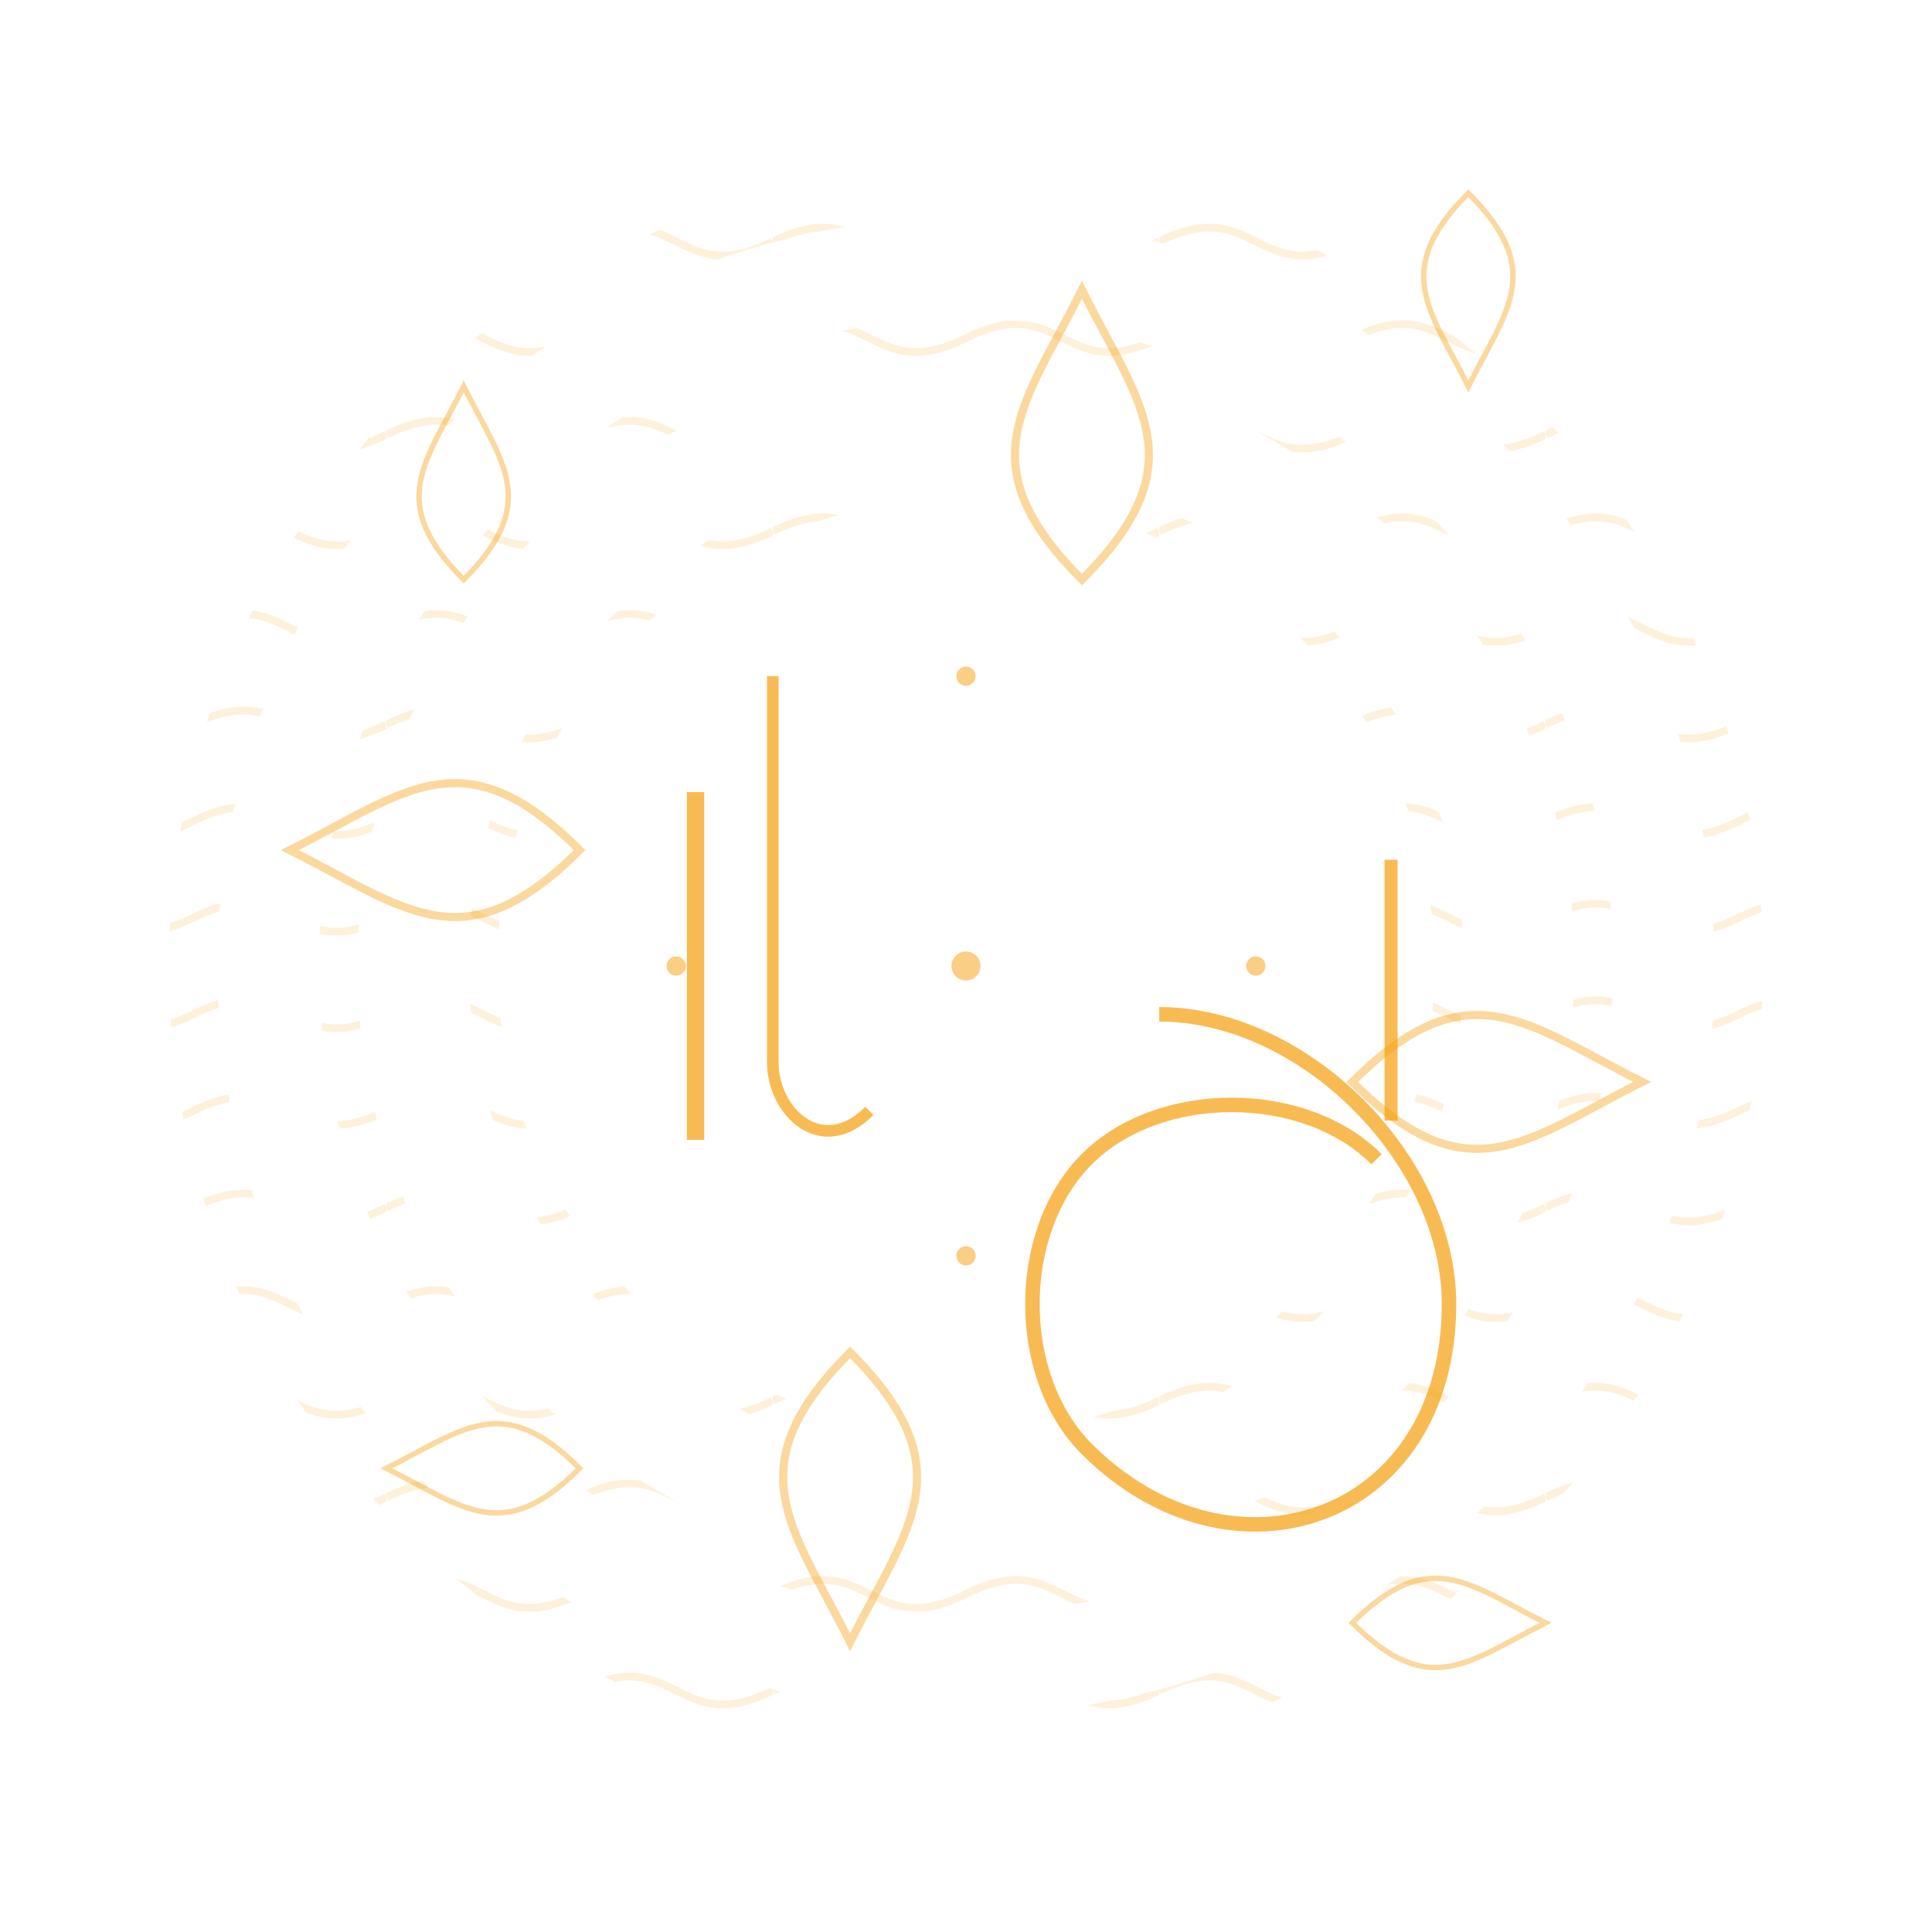
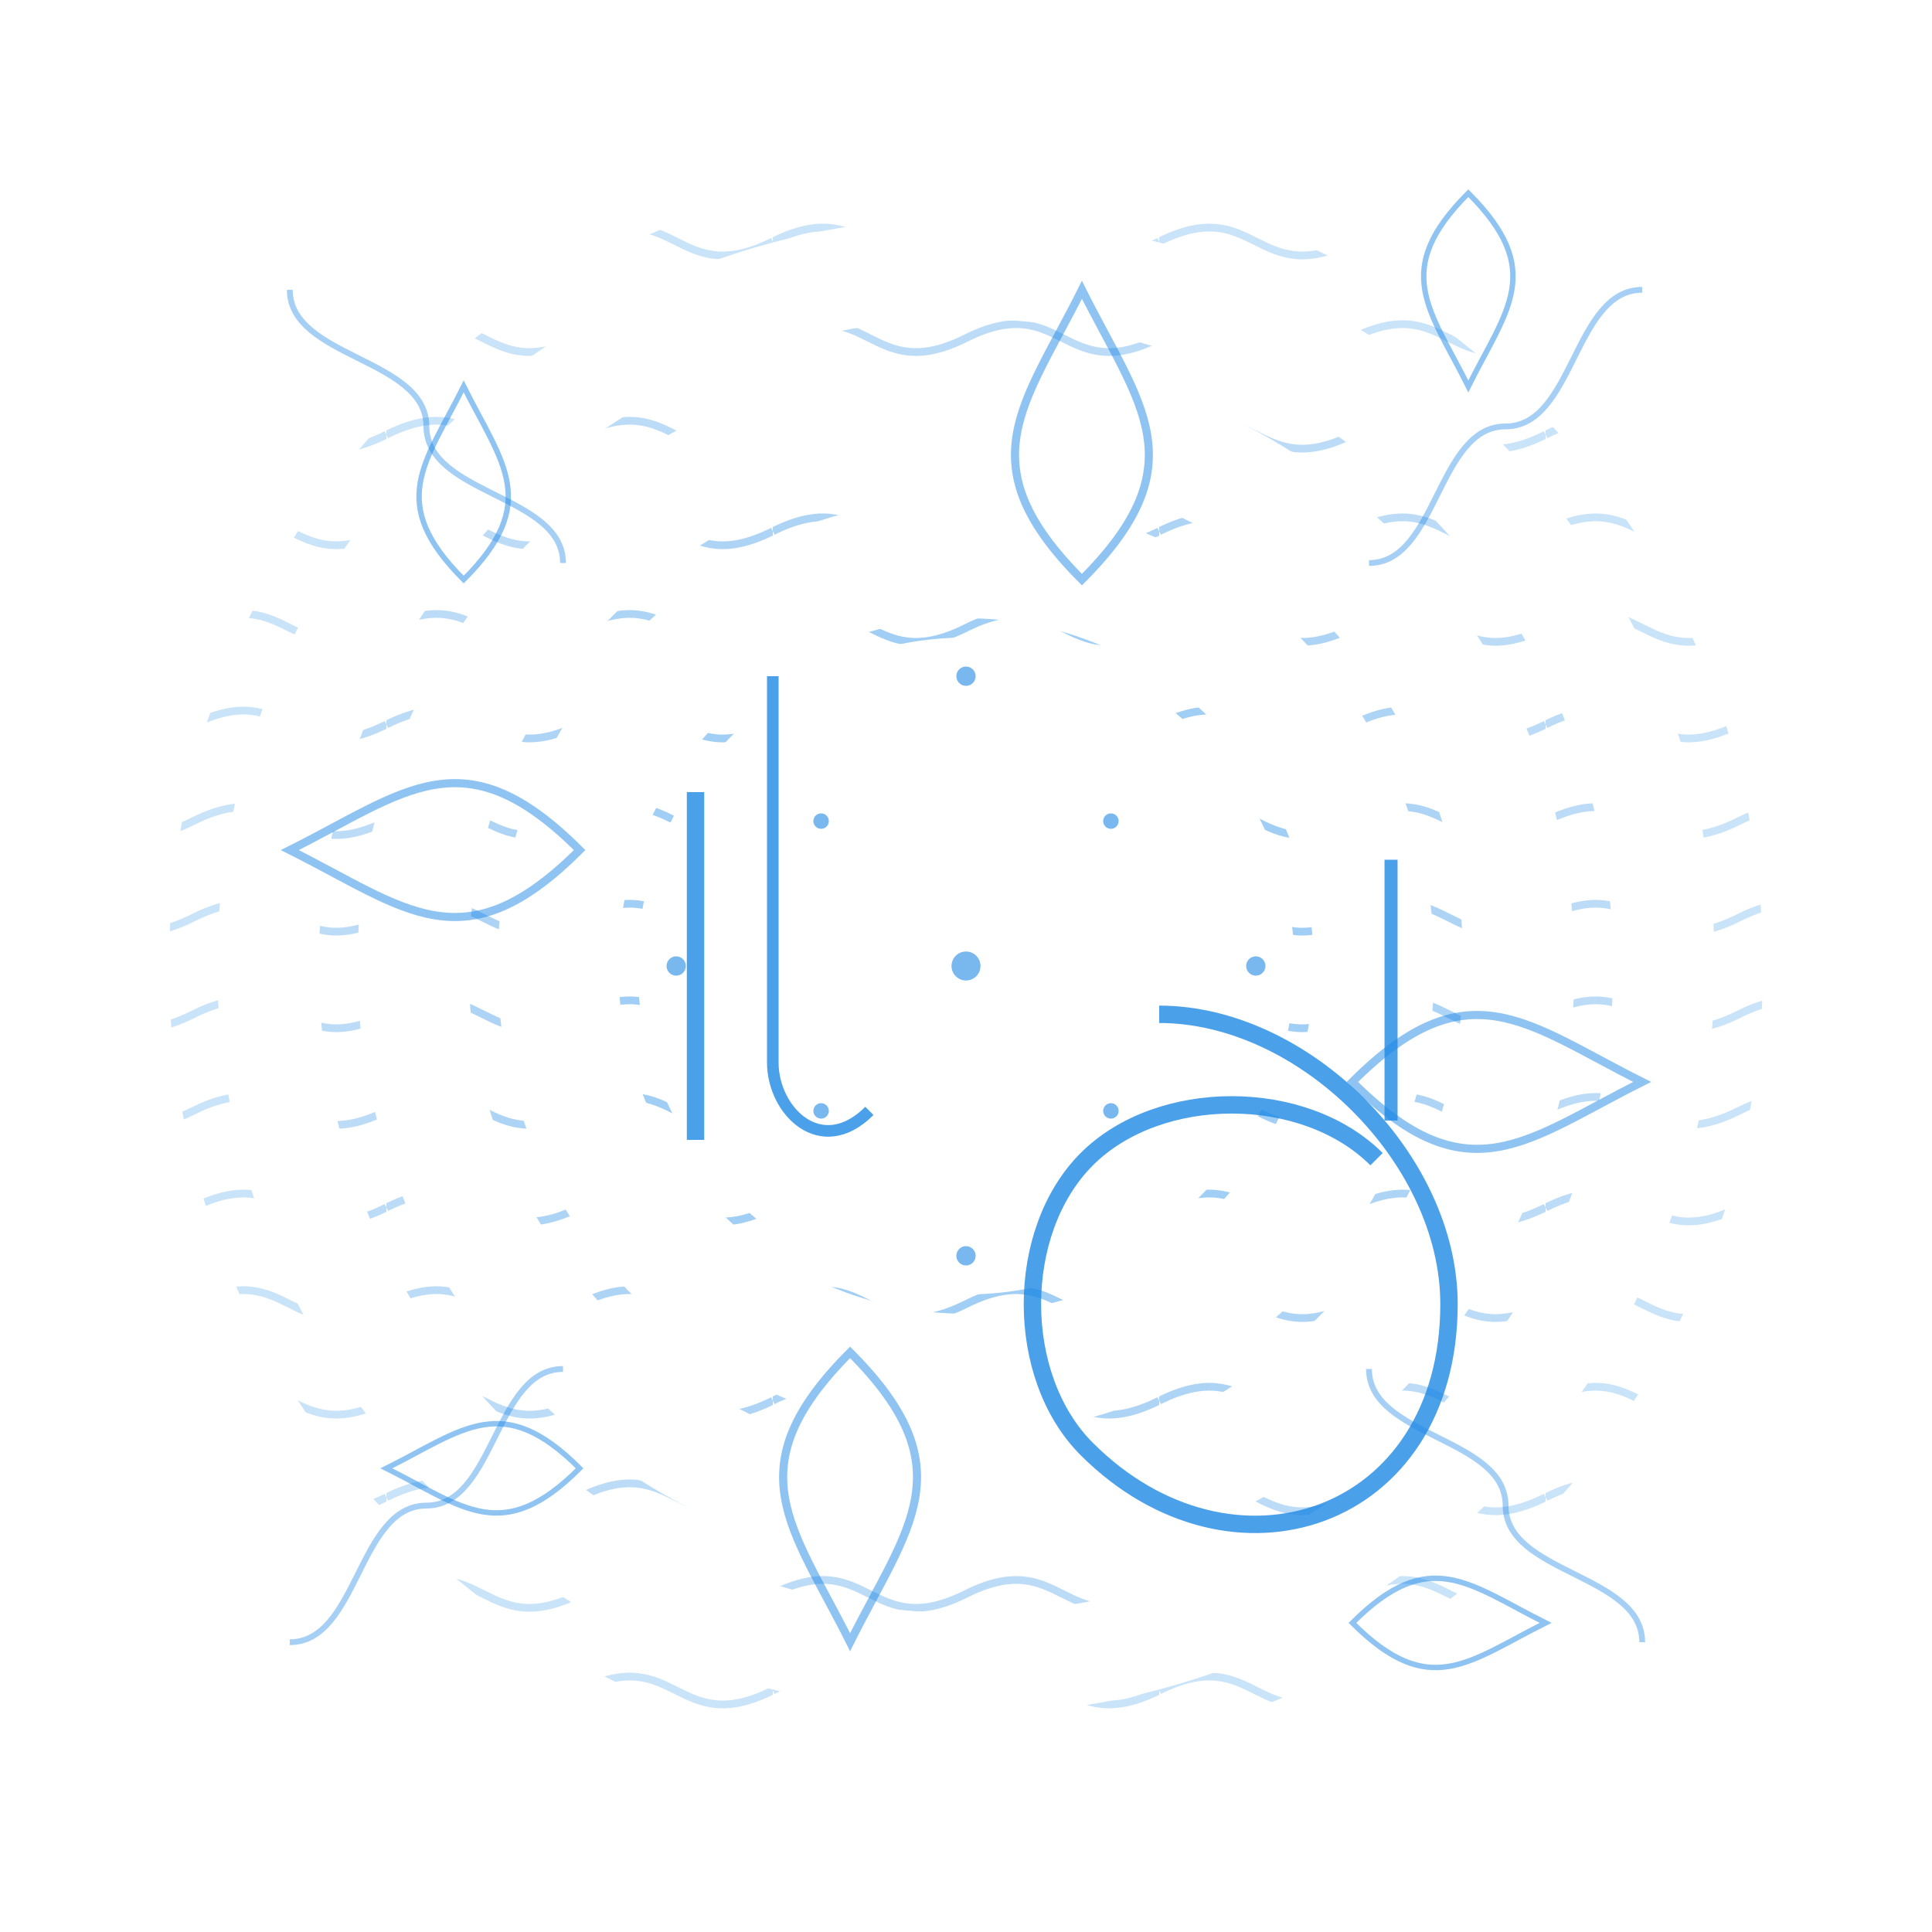
<svg xmlns="http://www.w3.org/2000/svg" width="200" height="200" viewBox="0 0 200 200">
  <defs>
    <pattern id="wave" x="0" y="0" width="40" height="10" patternUnits="userSpaceOnUse">
-       <path d="M0,5 C10,0 10,10 20,5 C30,0 30,10 40,5" fill="none" stroke="#F59E0B" stroke-width="0.8" opacity="0.5" />
+       <path d="M0,5 C10,0 10,10 20,5 C30,0 30,10 40,5" fill="none" stroke="#1E88E5" stroke-width="0.8" opacity="0.6" />
    </pattern>
-     <path id="meem" d="M20,10 C30,10 40,20 40,30 C40,45 25,50 15,40 C10,35 10,25 15,20 C20,15 30,15 35,20" fill="none" stroke="#F59E0B" stroke-width="1" />
-     <path id="alif" d="M10,10 L10,40" fill="none" stroke="#F59E0B" stroke-width="1.5" />
-     <path id="droplet" d="M10,0 C15,10 20,15 10,25 C0,15 5,10 10,0 Z" fill="none" stroke="#F59E0B" stroke-width="0.7" />
+     <path id="meem" d="M20,10 C30,10 40,20 40,30 C40,45 25,50 15,40 C10,35 10,25 15,20 C20,15 30,15 35,20" fill="none" stroke="#1E88E5" stroke-width="1.2" />
+     <path id="alif" d="M10,10 L10,40" fill="none" stroke="#1E88E5" stroke-width="1.5" />
+     <path id="droplet" d="M10,0 C15,10 20,15 10,25 C0,15 5,10 10,0 Z" fill="none" stroke="#1E88E5" stroke-width="0.7" />
+     <path id="arabesque" d="M0,0 C5,5 15,-5 20,0 C25,5 35,-5 40,0" fill="none" stroke="#1E88E5" stroke-width="0.6" />
  </defs>
-   <g transform="translate(100, 100)" fill="none" stroke="#F59E0B" stroke-width="1.2" opacity="0.7">
+   <rect width="200" height="200" fill="#FAFEFF" opacity="0.1" />
+   <g transform="translate(100, 100)" fill="none" stroke="#1E88E5" stroke-width="1.2" opacity="0.8">
    <use href="#alif" transform="translate(-40, -30) scale(1.2)" />
    <path d="M-20,-30 L-20,10 C-20,15 -15,20 -10,15" stroke-width="1.2" />
    <use href="#meem" transform="translate(-10, -10) scale(1.5)" />
    <use href="#alif" transform="translate(35, -20) scale(0.9)" />
  </g>
-   <g opacity="0.3">
-     <circle cx="100" cy="100" r="80" fill="none" stroke="url(#wave)" stroke-width="5" />
-     <circle cx="100" cy="100" r="65" fill="none" stroke="url(#wave)" stroke-width="4" />
-     <circle cx="100" cy="100" r="50" fill="none" stroke="url(#wave)" stroke-width="3" />
+   <g>
+     <circle cx="100" cy="100" r="80" fill="none" stroke="url(#wave)" stroke-width="5" opacity="0.4" />
+     <circle cx="100" cy="100" r="65" fill="none" stroke="url(#wave)" stroke-width="4" opacity="0.5" />
+     <circle cx="100" cy="100" r="50" fill="none" stroke="url(#wave)" stroke-width="3" opacity="0.6" />
+     <circle cx="100" cy="100" r="35" fill="none" stroke="url(#wave)" stroke-width="2" opacity="0.7" />
  </g>
-   <g opacity="0.4">
+   <g opacity="0.5">
    <use href="#droplet" transform="translate(40, 40) scale(0.8)" />
    <use href="#droplet" transform="translate(160, 40) scale(0.8) rotate(180)" />
    <use href="#droplet" transform="translate(40, 160) scale(0.8) rotate(270)" />
    <use href="#droplet" transform="translate(160, 160) scale(0.8) rotate(90)" />
    <use href="#droplet" transform="translate(100, 30) scale(1.2)" />
    <use href="#droplet" transform="translate(30, 100) scale(1.2) rotate(270)" />
    <use href="#droplet" transform="translate(100, 170) scale(1.2) rotate(180)" />
    <use href="#droplet" transform="translate(170, 100) scale(1.2) rotate(90)" />
  </g>
-   <g fill="#F59E0B" opacity="0.5">
+   <g opacity="0.4">
+     <use href="#arabesque" transform="translate(30, 30) rotate(45)" />
+     <use href="#arabesque" transform="translate(170, 30) rotate(135)" />
+     <use href="#arabesque" transform="translate(30, 170) rotate(-45)" />
+     <use href="#arabesque" transform="translate(170, 170) rotate(-135)" />
+   </g>
+   <g fill="#1E88E5" opacity="0.6">
    <circle cx="100" cy="100" r="1.5" />
    <circle cx="100" cy="70" r="1" />
    <circle cx="100" cy="130" r="1" />
    <circle cx="70" cy="100" r="1" />
    <circle cx="130" cy="100" r="1" />
+     <circle cx="85" cy="85" r="0.8" />
+     <circle cx="115" cy="85" r="0.8" />
+     <circle cx="85" cy="115" r="0.8" />
+     <circle cx="115" cy="115" r="0.8" />
  </g>
</svg>
